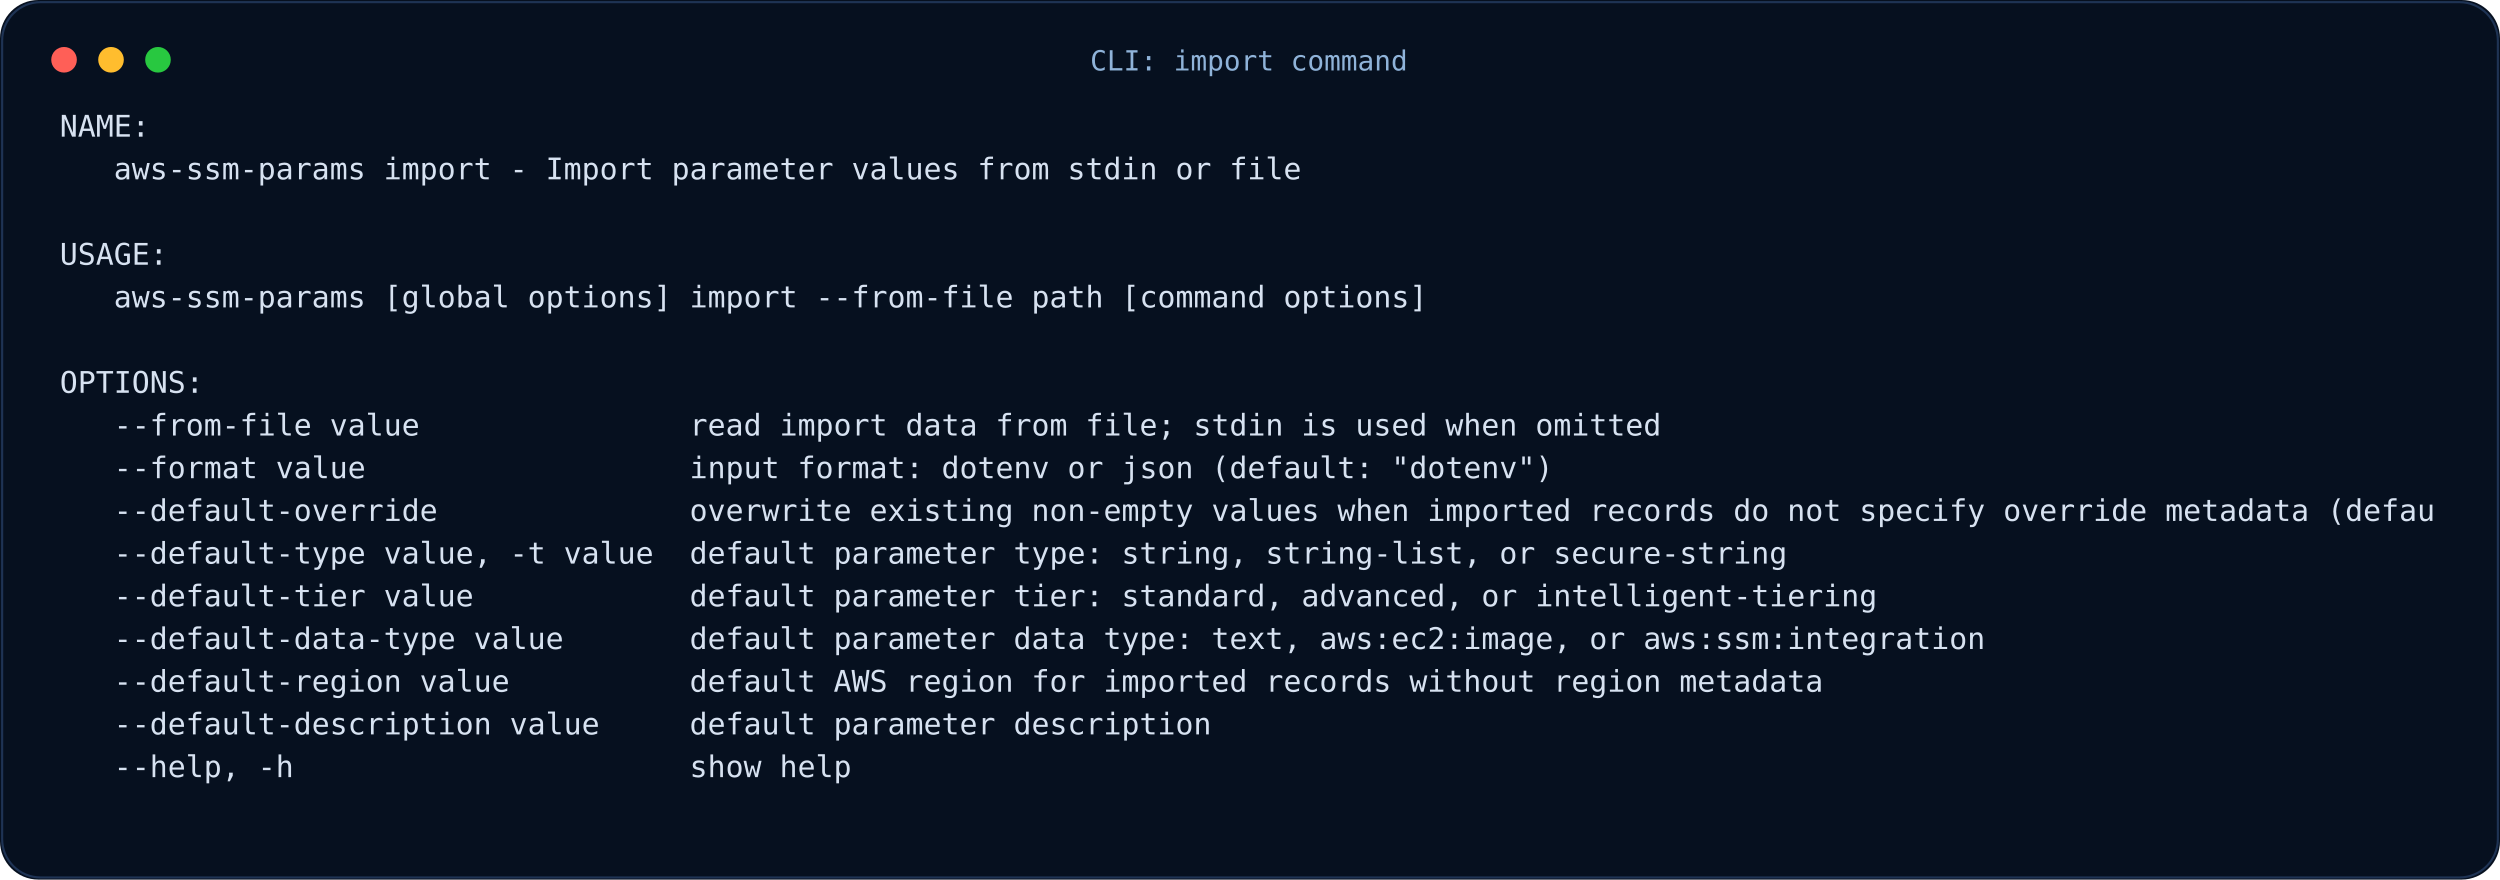
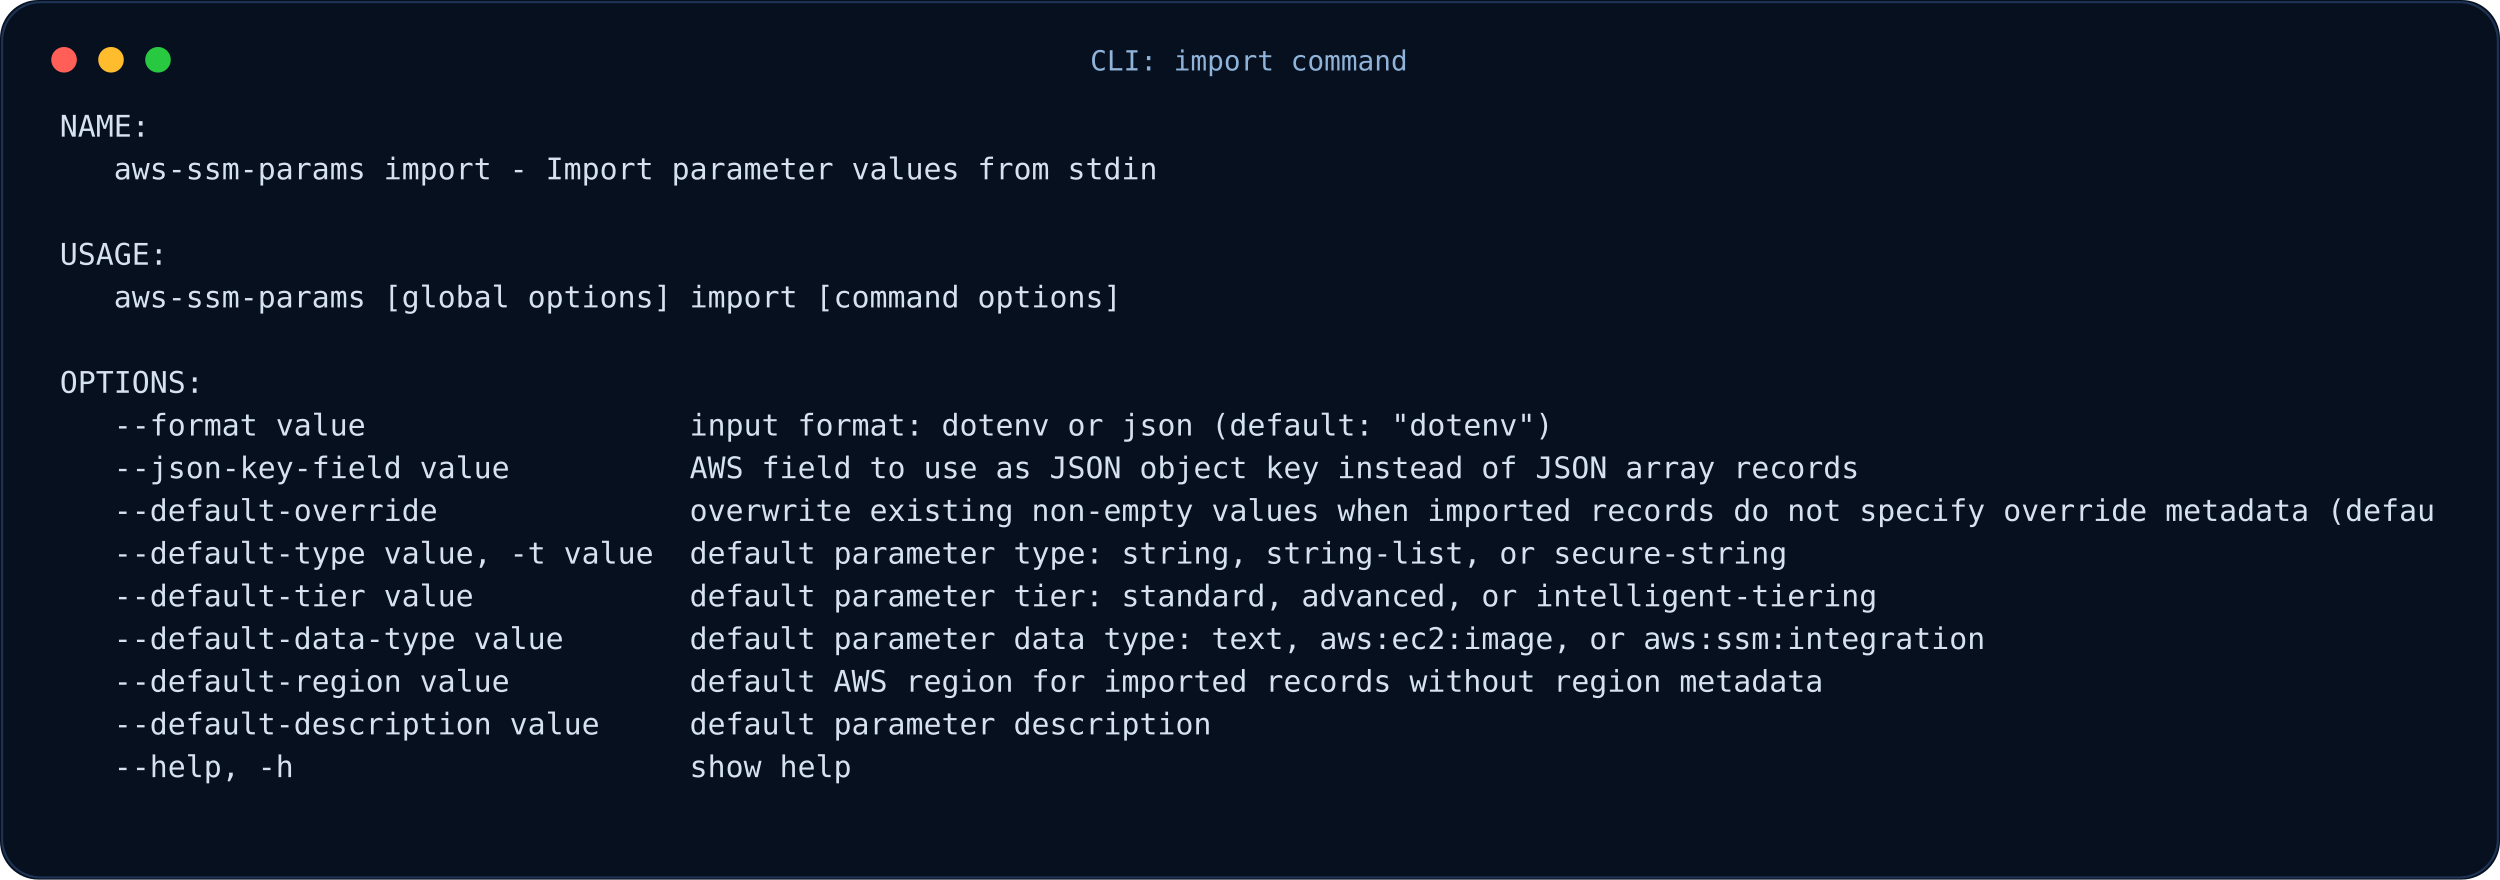
<svg xmlns="http://www.w3.org/2000/svg" width="1171" height="412" viewBox="0 0 1171 412" role="img" aria-label="CLI: import command">
  <rect width="100%" height="100%" rx="18" fill="#06101f" />
  <rect x="1" y="1" width="1169" height="410" rx="18" fill="none" stroke="#1e3354" />
  <circle cx="30" cy="28" r="6" fill="#ff5f57" />
  <circle cx="52" cy="28" r="6" fill="#ffbd2e" />
  <circle cx="74" cy="28" r="6" fill="#28c840" />
  <text x="585" y="33" text-anchor="middle" font-family="ui-monospace, SFMono-Regular, Menlo, Consolas, monospace" font-size="13" fill="#8fb3d9">CLI: import command</text>
  <g font-family="ui-monospace, SFMono-Regular, Menlo, Consolas, monospace" font-size="14" fill="#d7e2f1">
    <text x="28" y="64" xml:space="preserve">NAME:</text>
-     <text x="28" y="84" xml:space="preserve">   aws-ssm-params import - Import parameter values from stdin or file</text>
+     <text x="28" y="84" xml:space="preserve">   aws-ssm-params import - Import parameter values from stdin</text>
    <text x="28" y="104" xml:space="preserve" />
    <text x="28" y="124" xml:space="preserve">USAGE:</text>
-     <text x="28" y="144" xml:space="preserve">   aws-ssm-params [global options] import --from-file path [command options]</text>
+     <text x="28" y="144" xml:space="preserve">   aws-ssm-params [global options] import [command options]</text>
    <text x="28" y="164" xml:space="preserve" />
    <text x="28" y="184" xml:space="preserve">OPTIONS:</text>
-     <text x="28" y="204" xml:space="preserve">   --from-file value               read import data from file; stdin is used when omitted</text>
-     <text x="28" y="224" xml:space="preserve">   --format value                  input format: dotenv or json (default: "dotenv")</text>
+     <text x="28" y="204" xml:space="preserve">   --format value                  input format: dotenv or json (default: "dotenv")</text>
+     <text x="28" y="224" xml:space="preserve">   --json-key-field value          AWS field to use as JSON object key instead of JSON array records</text>
    <text x="28" y="244" xml:space="preserve">   --default-override              overwrite existing non-empty values when imported records do not specify override metadata (defau</text>
    <text x="28" y="264" xml:space="preserve">   --default-type value, -t value  default parameter type: string, string-list, or secure-string</text>
    <text x="28" y="284" xml:space="preserve">   --default-tier value            default parameter tier: standard, advanced, or intelligent-tiering</text>
    <text x="28" y="304" xml:space="preserve">   --default-data-type value       default parameter data type: text, aws:ec2:image, or aws:ssm:integration</text>
    <text x="28" y="324" xml:space="preserve">   --default-region value          default AWS region for imported records without region metadata</text>
    <text x="28" y="344" xml:space="preserve">   --default-description value     default parameter description</text>
    <text x="28" y="364" xml:space="preserve">   --help, -h                      show help</text>
  </g>
</svg>
